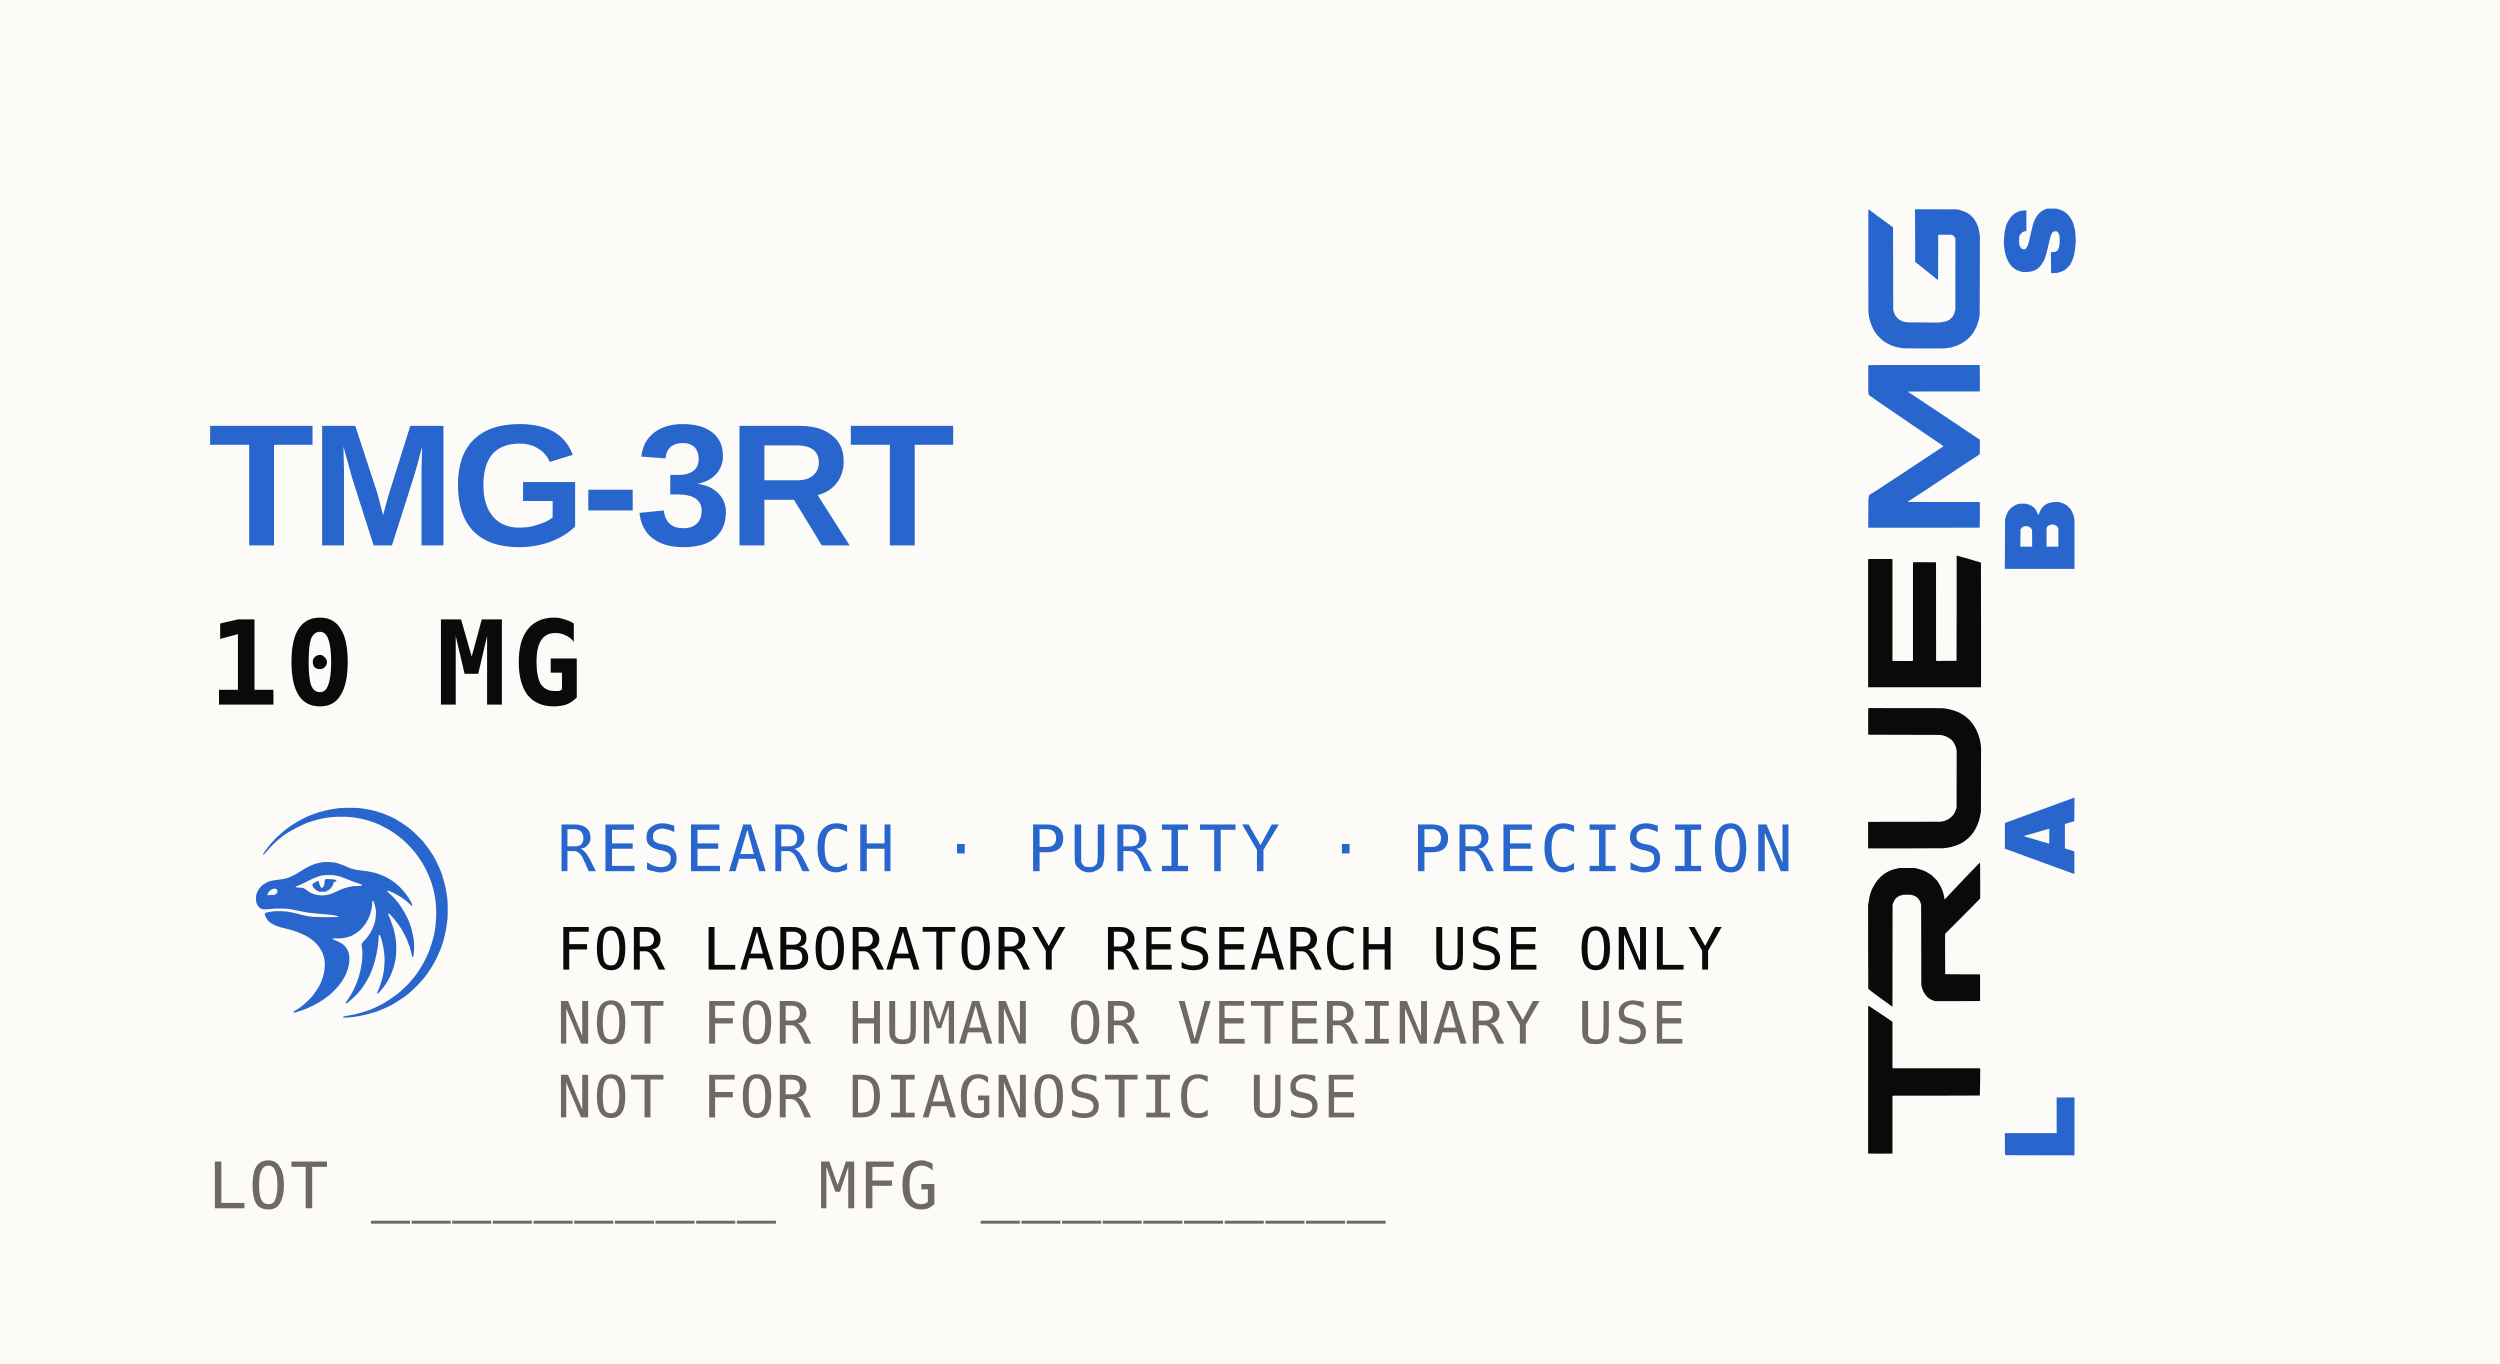
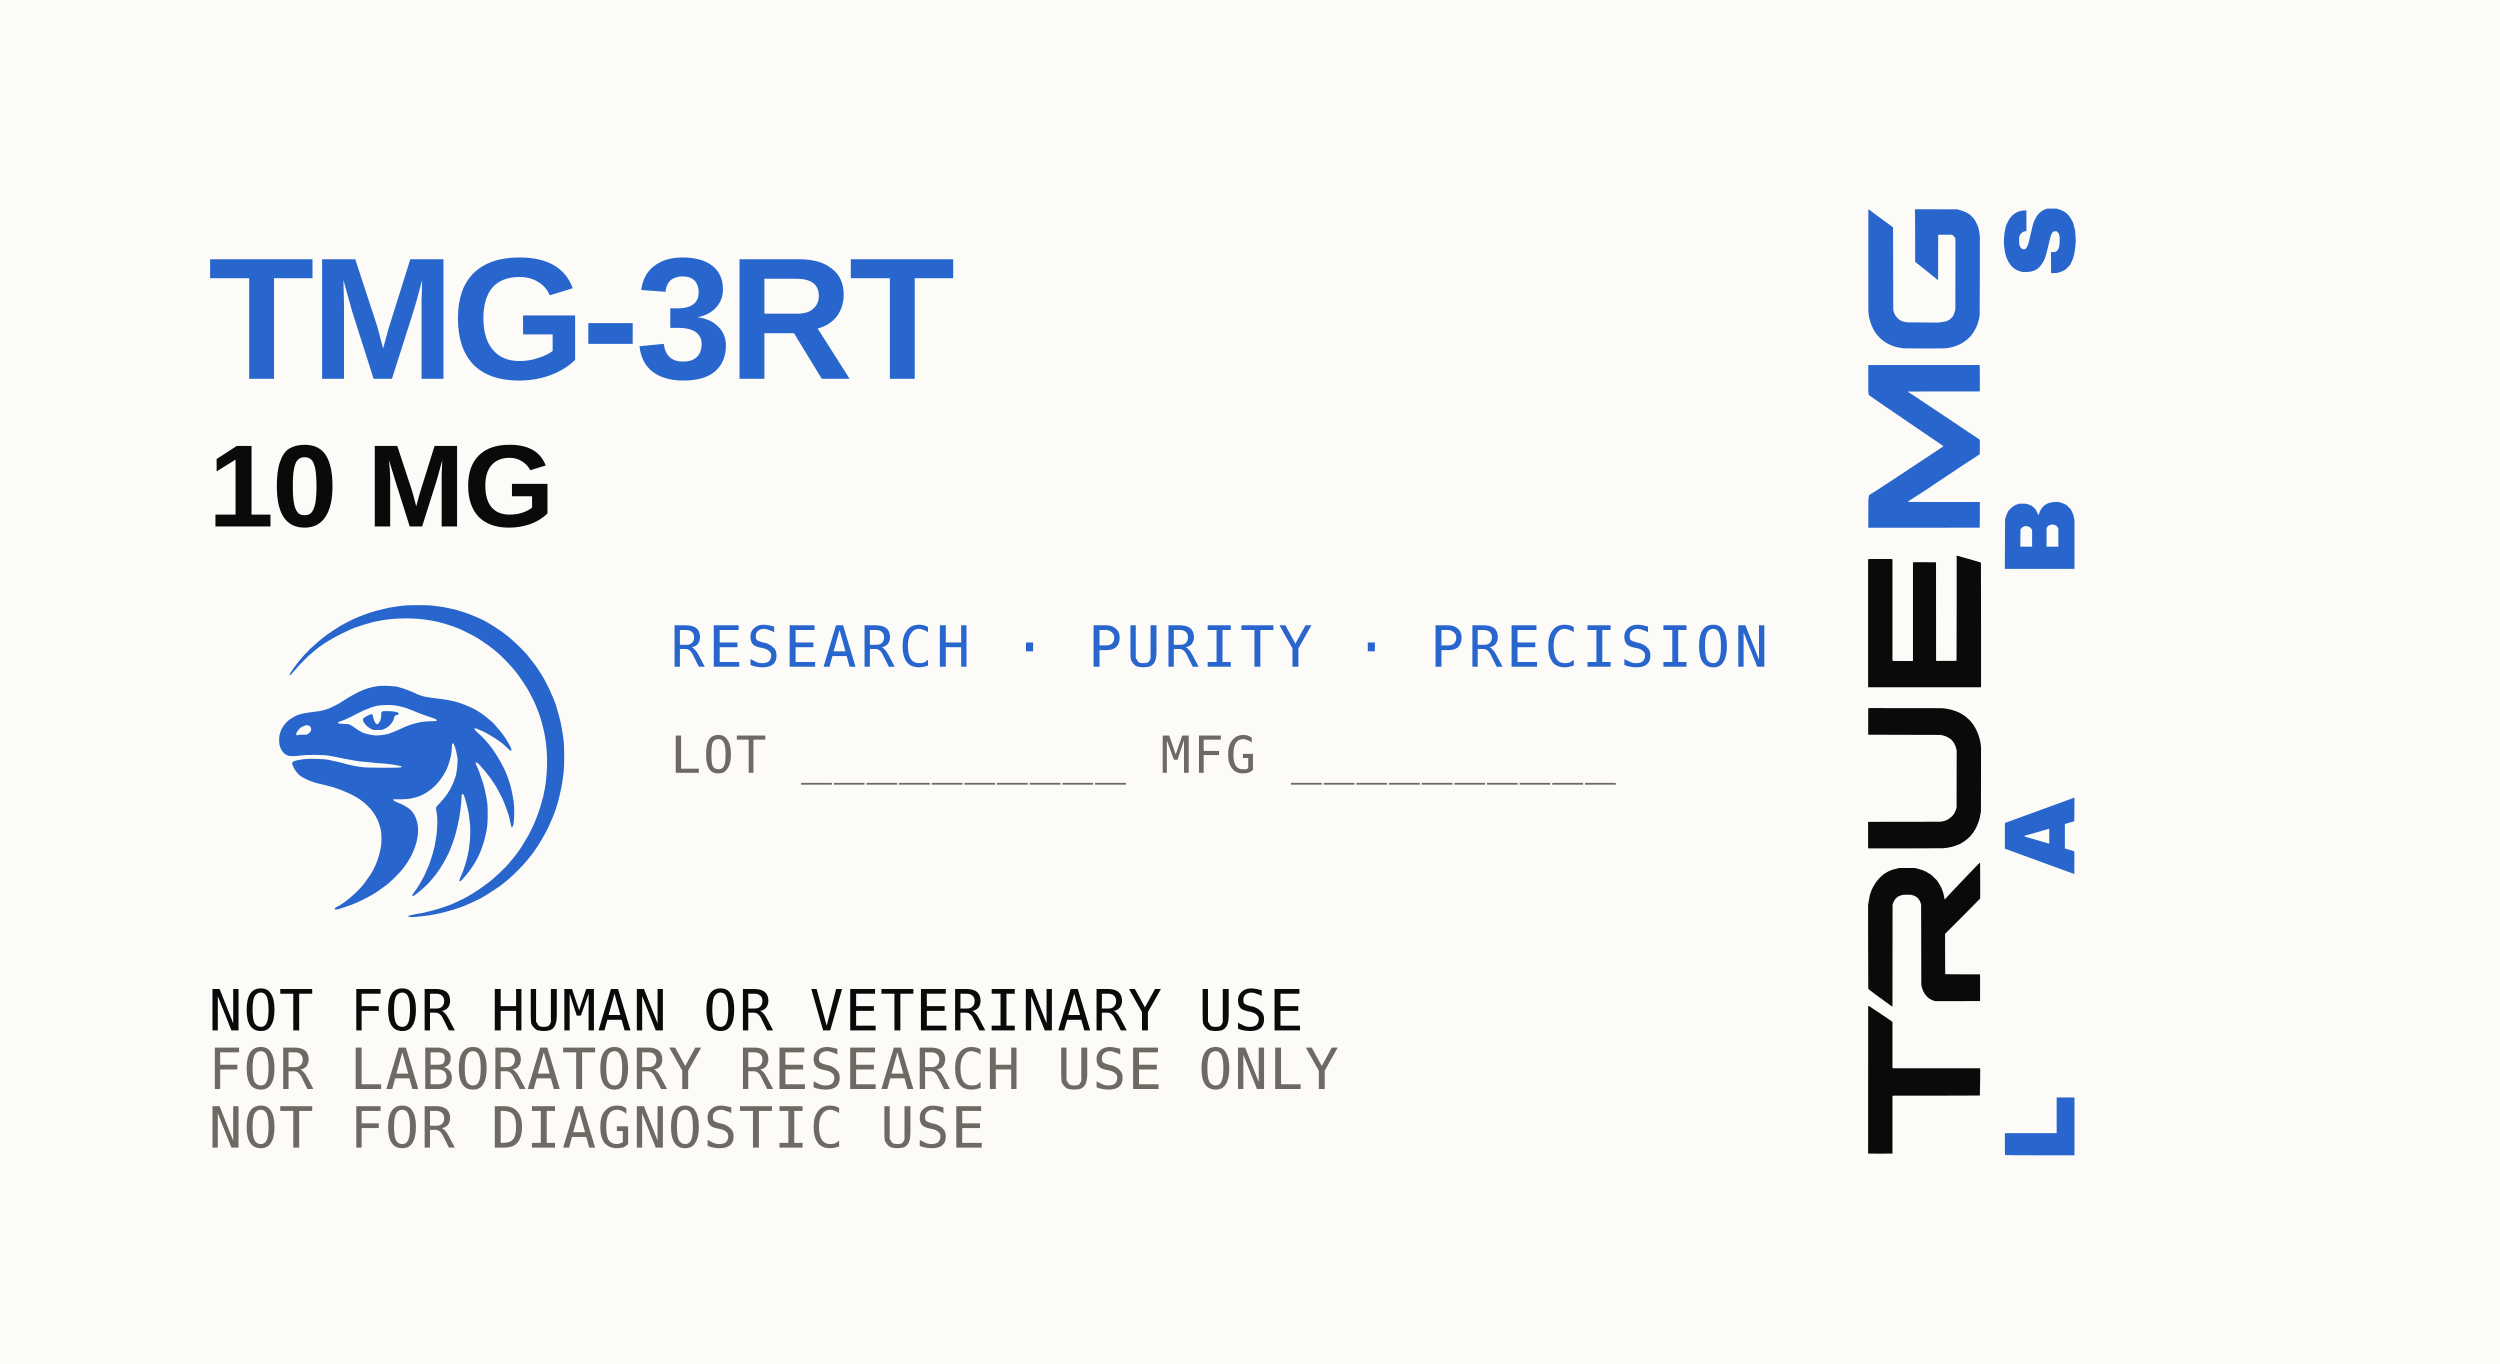
<svg xmlns="http://www.w3.org/2000/svg" width="66.0mm" height="36.0mm" viewBox="0 0 66.0 36.0">
  <rect x="0" y="0" width="66.0" height="36.0" fill="#FCFBF8" />
  <g transform="translate(49.30,30.50) rotate(-90) scale(0.004437)">
    <g transform="translate(0,681) scale(0.025,-0.025)" stroke="none">
      <g fill="#0A0A0B">
        <path d="M465 27020 l-58 -59 -15 -2770 c-8 -1524 0 -2802 18 -2841 l33 -70 6816 0 6815 0 61 -61 61 -61 -3 -10322 c-2 -5867 12 -10336 32 -10355 19 -18 1457 -45 3195 -61 l3160 -28 70 77 70 78 0 10325 0 10325 77 42 78 41 5439 0 5440 0 86 110 c125 160 843 1198 1065 1538 295 455 724 1099 1709 2569 l910 1356 -12 104 -12 103 -17488 9 -17488 9 -59 -58z" />
        <path d="M39653 27037 c-49 -18 -221 -200 -384 -405 -458 -576 -1855 -2468 -2161 -2925 -179 -268 -743 -1037 -1416 -1929 -166 -221 -278 -407 -266 -440 l22 -57 12086 -12 12086 -12 278 -88 c640 -203 1152 -536 1485 -965 307 -395 445 -712 569 -1304 l66 -320 0 -800 0 -800 -66 -300 c-181 -812 -569 -1408 -1152 -1768 -273 -168 -352 -202 -789 -341 l-351 -111 -9580 -21 -9580 -22 -300 -72 c-898 -215 -1753 -647 -2317 -1169 -555 -514 -833 -960 -1109 -1776 l-74 -220 -9 -5315 c-6 -2923 5 -5341 24 -5374 l33 -60 3113 -1 3113 0 48 65 47 66 6 4063 c3 2235 15 4080 27 4100 13 21 2011 36 4813 36 l4790 0 4138 -4134 c2275 -2274 4176 -4155 4224 -4180 l88 -46 3836 0 c2110 0 4003 12 4207 26 l369 26 19 50 c22 57 -449 537 -1427 1453 -693 648 -3219 3069 -3680 3525 -144 143 -513 492 -821 776 -307 284 -765 716 -1018 960 -460 444 -678 647 -1334 1239 l-350 316 13 64 12 65 180 30 c98 16 287 47 419 68 1108 179 2211 624 3280 1324 l560 366 620 626 620 626 263 400 c457 695 732 1203 890 1648 218 612 370 1114 408 1352 14 88 56 250 92 360 l67 200 0 1860 0 1860 -67 280 c-37 154 -105 451 -152 660 -425 1916 -1544 3522 -3281 4711 -1373 939 -2719 1447 -4380 1652 -176 22 -437 66 -580 99 l-260 59 -9960 -6 c-5478 -3 -9999 -20 -10047 -38z" />
        <path d="M73081 27003 l-41 -78 3 -8632 c2 -4748 18 -8831 36 -9073 101 -1383 432 -2698 970 -3860 66 -143 137 -296 156 -340 20 -44 107 -188 194 -320 88 -132 189 -294 225 -360 209 -379 985 -1283 1459 -1702 967 -852 2219 -1538 3517 -1926 650 -194 1101 -302 1480 -354 165 -23 381 -62 480 -87 l180 -46 7678 -14 7679 -14 341 41 c875 105 996 127 1782 328 1078 274 2363 850 3164 1418 90 64 252 177 360 252 187 130 549 429 780 644 172 160 902 995 1009 1154 55 80 204 315 333 521 129 206 275 440 325 520 50 80 106 181 125 225 20 44 83 188 142 320 184 414 294 707 421 1120 67 220 148 481 179 580 32 99 77 306 101 460 24 154 62 337 84 406 22 69 70 384 107 700 l66 574 11 8700 12 8700 -51 100 -50 100 -3067 0 -3067 0 -52 -52 -52 -52 -24 -8508 -24 -8508 -44 -260 c-110 -664 -270 -1122 -588 -1684 -416 -734 -817 -1122 -1520 -1473 -547 -273 -643 -308 -1159 -424 l-449 -100 -6776 10 -6776 11 -200 71 c-110 39 -290 99 -400 133 -249 78 -763 334 -1012 503 -573 388 -1285 1345 -1482 1993 -23 77 -72 239 -109 360 -36 121 -85 364 -108 540 l-41 320 -14 8515 -13 8515 -45 55 -46 55 -3073 0 -3074 0 -42 -77z" />
        <path d="M111470 27037 l-70 -41 0 -13357 0 -13356 77 -42 78 -41 14699 0 c8085 0 14727 11 14761 23 73 29 147 254 589 1797 45 154 107 361 140 460 63 190 147 481 240 830 105 394 171 630 288 1030 333 1138 450 1584 428 1620 l-25 40 -12447 1 c-6847 0 -12469 14 -12496 31 l-47 30 -13 2367 -12 2367 52 52 52 52 11644 8 11643 7 44 44 44 44 13 2601 14 2601 -64 97 -64 98 -11636 0 -11636 0 -65 65 -65 65 9 2319 10 2320 55 55 56 56 12035 0 12036 0 42 77 41 78 0 2733 0 2734 -61 88 -61 87 -15129 1 -15129 0 -70 -41z" />
      </g>
      <g fill="#2866CD">
        <path d="M149428 26991 l-69 -51 0 -13193 c0 -7256 10 -13210 23 -13230 14 -22 1228 -37 3012 -37 l2990 0 48 48 48 48 0 8485 c0 4667 11 8496 24 8510 51 51 137 -27 250 -225 101 -177 300 -490 866 -1360 66 -102 354 -541 640 -976 286 -435 601 -923 700 -1084 99 -162 321 -503 493 -760 172 -256 505 -753 740 -1103 235 -350 445 -663 467 -695 22 -31 510 -762 1084 -1623 574 -861 1170 -1754 1324 -1985 154 -231 405 -609 558 -840 153 -231 503 -754 776 -1163 274 -408 516 -772 538 -808 22 -36 195 -296 384 -577 189 -282 556 -836 816 -1232 1081 -1646 1205 -1838 1541 -2380 75 -121 155 -233 178 -249 22 -17 800 -30 1727 -30 l1686 -1 119 135 c65 75 217 295 338 490 237 384 977 1507 1354 2055 228 331 2457 3644 2617 3889 44 67 699 1051 1456 2187 757 1135 1423 2135 1480 2222 180 274 1884 2825 1961 2936 156 223 1269 1899 1393 2098 72 114 250 393 396 620 l265 412 64 -13 65 -12 10 -8456 10 -8455 45 -54 45 -54 3045 1 c1675 0 3068 15 3097 33 l52 33 3 9997 c2 5498 1 11430 -2 13183 l-5 3187 -64 64 -64 64 -3106 -3 -3106 -4 -378 -57 -379 -56 -90 -91 c-86 -86 -510 -688 -1208 -1715 -174 -255 -384 -561 -468 -680 -84 -119 -276 -396 -427 -616 -151 -220 -458 -665 -682 -990 -1061 -1535 -1504 -2184 -2993 -4392 -102 -151 -291 -424 -420 -606 -395 -558 -1826 -2658 -2692 -3952 -243 -363 -534 -795 -646 -960 -362 -533 -933 -1370 -1216 -1780 -151 -220 -481 -706 -734 -1080 -645 -958 -666 -976 -803 -710 -42 83 -173 285 -290 450 -117 165 -304 439 -414 609 -110 170 -319 485 -464 700 -262 388 -699 1050 -1710 2591 -288 440 -580 881 -649 980 -69 99 -254 378 -411 620 -158 242 -361 548 -451 680 -281 410 -2516 3790 -2639 3990 -64 104 -235 365 -380 580 -145 214 -333 498 -417 630 -84 132 -354 546 -599 920 -245 374 -615 940 -823 1259 -207 318 -435 660 -505 760 -71 99 -211 316 -313 481 -101 165 -291 462 -420 660 -130 198 -296 457 -368 575 -72 117 -167 271 -211 341 -44 69 -139 228 -212 352 -169 288 -192 306 -474 358 -129 23 -333 61 -454 84 l-220 41 -3341 16 -3341 15 -70 -51z" />
        <path d="M200748 27015 c-12 -12 -199 -36 -415 -54 -432 -34 -1041 -135 -1353 -224 -1056 -300 -1666 -529 -2360 -890 -1428 -741 -2792 -2118 -3512 -3547 -409 -812 -663 -1509 -787 -2160 -25 -132 -70 -357 -100 -500 -79 -379 -135 -742 -162 -1060 -43 -494 -55 -9253 -14 -9700 56 -610 149 -1204 259 -1660 102 -419 325 -1132 377 -1200 16 -22 80 -166 140 -320 130 -331 384 -846 530 -1076 305 -481 394 -610 605 -874 491 -615 1084 -1182 1642 -1570 290 -202 1442 -860 1505 -860 28 0 101 -26 164 -59 200 -104 621 -251 1093 -383 253 -70 546 -153 651 -184 105 -31 330 -75 500 -97 170 -23 390 -53 489 -68 99 -14 4347 -33 9440 -40 l9260 -14 540 64 c656 78 1322 222 1791 386 457 161 1227 540 1629 803 397 259 1101 959 1378 1369 420 622 746 1395 972 2303 l125 500 14 4945 15 4946 -71 71 -71 71 -1581 -27 c-870 -14 -3652 -26 -6184 -26 l-4603 0 -358 -430 c-730 -878 -909 -1102 -1673 -2099 -240 -314 -558 -715 -706 -891 -148 -176 -383 -466 -523 -644 -337 -431 -699 -871 -887 -1081 -88 -98 -148 -202 -140 -243 l14 -72 5305 -10 5304 -10 53 -64 53 -63 2 -1507 2 -1506 -91 -224 c-110 -274 -304 -474 -603 -623 l-226 -113 -8400 4 -8400 4 -320 70 c-469 102 -882 246 -1179 409 l-261 145 -360 364 -361 364 -139 260 c-255 475 -361 834 -439 1480 -25 209 -65 499 -88 643 l-43 264 25 3744 25 3744 40 105 c22 58 40 190 41 293 1 337 223 944 505 1380 483 748 1297 1294 2194 1474 l240 48 9794 23 9795 22 117 140 c64 77 166 212 225 299 139 203 491 691 749 1038 529 712 1029 1396 1202 1646 106 153 235 331 287 397 354 447 648 839 1069 1427 120 168 302 408 403 532 l184 226 -13 87 -12 88 -12145 8 c-6680 5 -12155 -1 -12167 -13z" />
      </g>
    </g>
    <g transform="translate(0,811.8) scale(2.00071)">
      <g transform="translate(0,214) scale(0.025,-0.025)" fill="#2866CD" stroke="none">
        <path d="M108180 8534 c-883 -105 -1223 -191 -1720 -433 -723 -354 -1137 -832 -1320 -1524 l-62 -237 -3 -388 c-4 -854 255 -1416 851 -1840 580 -413 916 -536 2354 -856 1425 -317 1640 -428 1640 -841 l0 -141 -113 -114 -114 -113 -214 -63 -214 -64 -425 0 c-504 0 -844 55 -1052 172 l-152 85 -83 134 -83 134 -20 258 -21 258 -1245 -10 -1244 -11 9 -334 9 -334 66 -266 c36 -146 121 -374 189 -506 l125 -240 281 -282 281 -281 281 -146 c560 -291 1154 -435 2099 -509 l500 -39 606 38 606 39 461 117 462 116 312 163 c696 362 1073 805 1299 1525 l94 299 -2 560 -2 560 -94 240 c-217 556 -654 973 -1318 1259 -413 178 -717 261 -1834 501 -954 205 -1224 295 -1434 476 l-146 126 -4 173 -5 172 146 134 147 134 173 52 173 51 400 1 400 1 151 -53 c299 -106 549 -418 549 -685 l0 -122 1240 0 1240 0 0 232 c0 429 -157 880 -432 1244 -232 306 -531 541 -948 745 l-360 176 -388 100 c-588 151 -1538 223 -2092 157z" />
        <path d="M27 8413 c-15 -14 -27 -1877 -27 -4140 l0 -4113 3440 0 3440 0 0 1060 0 1060 -2120 0 -2120 0 0 3080 0 3080 -1293 0 c-712 0 -1306 -12 -1320 -27z" />
        <path d="M36449 8370 c-16 -38 -696 -1897 -1510 -4130 l-1482 -4060 1338 -11 c735 -5 1345 -2 1355 8 10 10 94 267 186 571 l167 552 1453 0 1453 0 166 -560 166 -560 1408 -11 1408 -10 -54 150 c-226 634 -2882 7899 -2925 8001 l-54 130 -1523 0 -1524 0 -28 -70z m1733 -2892 c92 -340 278 -981 413 -1425 135 -444 245 -826 245 -850 l0 -43 -880 0 -880 0 0 35 c0 20 118 428 261 908 144 480 325 1099 402 1375 77 276 150 534 162 574 12 40 41 66 65 58 l43 -14 169 -618z" />
        <path d="M69760 4303 l0 -4143 2902 0 2901 0 309 62 308 62 334 158 333 158 252 251 251 252 125 248 c69 137 153 351 185 477 l60 229 -1 321 c-1 601 -160 1085 -470 1430 -201 224 -556 447 -848 535 -133 40 -241 82 -241 95 0 12 146 91 325 175 l324 152 189 177 c231 216 381 483 460 821 l61 257 0 322 1 321 -62 239 c-83 323 -270 621 -559 892 l-241 226 -260 128 c-143 71 -368 160 -499 198 l-239 69 -2950 15 -2950 15 0 -4142z m4807 2197 c59 -44 145 -145 190 -225 l83 -146 0 -196 0 -196 -90 -178 -90 -178 -136 -91 -136 -90 -994 0 -994 0 0 702 0 702 1030 -12 1030 -12 107 -80z m151 -3079 c149 -77 276 -287 306 -506 l24 -176 -47 -179 c-53 -196 -161 -336 -329 -424 l-108 -56 -1082 0 -1082 0 0 700 0 700 1102 0 1102 0 114 -59z" />
      </g>
    </g>
  </g>
-   <text x="5.5" y="14.40" font-family="Archivo Black, Archivo, Helvetica Neue, Arial, sans-serif" font-weight="900" font-size="4.60" letter-spacing="-0.12" fill="#2866CD">TMG-3RT</text>
-   <text x="5.5" y="18.60" font-family="IBM Plex Mono, SF Mono, Menlo, monospace" font-weight="600" font-size="3.10" letter-spacing="0.14" fill="#0A0A0B">10 MG</text>
-   <g transform="translate(5.500,20.400) scale(0.004625)">
+   <text x="5.5" y="10.00" font-family="Archivo Black, Archivo, Helvetica Neue, Arial, sans-serif" font-weight="900" font-size="4.60" letter-spacing="-0.12" fill="#2866CD">TMG-3RT</text>
+   <text x="5.5" y="13.90" font-family="Archivo Black, Archivo, Helvetica Neue, Arial, sans-serif" font-weight="900" font-size="3.10" letter-spacing="-0.04" fill="#0A0A0B">10 MG</text>
+   <g transform="translate(5.500,14.600) scale(0.006875)">
    <g transform="translate(0,1600) scale(0.025,-0.025)" fill="#2866CD" stroke="none">
      <path d="M30400 55957 c-297 -16 -720 -59 -940 -94 -220 -35 -598 -91 -840 -124 -768 -105 -982 -149 -2060 -419 -187 -47 -520 -130 -740 -184 -821 -204 -2477 -801 -3440 -1242 -528 -241 -1624 -809 -2100 -1086 -590 -345 -2063 -1335 -2434 -1636 -184 -150 -429 -344 -546 -432 -225 -171 -418 -340 -1592 -1400 -171 -154 -354 -346 -408 -427 -53 -81 -151 -178 -217 -217 -65 -39 -332 -323 -591 -631 -260 -307 -536 -632 -615 -722 -79 -90 -204 -252 -278 -361 -74 -110 -192 -263 -262 -340 -114 -126 -263 -343 -696 -1013 -216 -334 -206 -561 14 -319 54 61 220 236 368 390 148 154 351 382 453 506 583 717 1913 2044 2524 2520 187 146 376 305 420 354 124 139 986 773 1403 1033 152 95 430 269 617 387 719 454 2073 1166 2860 1505 308 133 603 269 657 303 136 88 871 359 1323 488 209 60 422 131 472 159 51 28 280 93 509 144 229 52 529 139 668 194 138 54 485 138 771 186 286 48 664 121 840 162 176 41 500 94 720 119 220 24 553 61 740 82 1195 135 2877 157 4140 55 2107 -171 3829 -563 6000 -1368 547 -203 1543 -682 2440 -1172 805 -441 925 -512 1273 -757 172 -121 406 -279 520 -351 314 -199 918 -640 1261 -920 168 -138 414 -333 546 -433 671 -512 2476 -2380 3072 -3178 171 -230 399 -535 507 -678 203 -270 597 -862 1144 -1720 301 -472 1075 -1973 1331 -2582 244 -582 288 -689 440 -1078 157 -402 526 -1548 526 -1634 0 -25 63 -271 139 -546 425 -1525 659 -3281 692 -5200 24 -1413 -143 -3550 -352 -4500 -43 -198 -116 -563 -160 -812 -45 -249 -115 -537 -156 -640 -40 -103 -95 -296 -122 -428 -70 -351 -400 -1420 -556 -1800 -45 -110 -126 -335 -179 -500 -303 -935 -1266 -2951 -1690 -3540 -48 -66 -136 -217 -195 -335 -59 -118 -223 -384 -363 -590 -141 -206 -291 -442 -333 -525 -80 -157 -865 -1223 -1119 -1521 -80 -93 -265 -302 -411 -463 -146 -160 -293 -345 -327 -409 -114 -218 -2195 -2185 -2830 -2676 -482 -373 -1297 -962 -1638 -1185 -187 -123 -392 -257 -455 -299 -933 -620 -1772 -1089 -2765 -1547 -1211 -558 -1273 -583 -2220 -892 -165 -54 -462 -153 -659 -220 -404 -137 -1597 -460 -1841 -499 -88 -14 -268 -60 -400 -101 -132 -42 -497 -113 -811 -159 -315 -46 -711 -117 -880 -159 -170 -41 -410 -95 -534 -119 -231 -46 -397 -133 -347 -183 95 -94 798 -124 1312 -56 165 22 480 57 700 78 872 82 1752 214 2260 340 209 52 470 107 580 122 229 33 1212 293 1670 443 170 56 494 152 720 213 225 62 554 167 730 234 812 310 1131 440 1222 499 54 35 216 108 361 162 314 117 1446 662 1757 846 121 71 355 207 520 301 366 210 1934 1241 2396 1576 184 134 481 371 660 526 178 155 414 350 524 433 303 227 1686 1577 2220 2165 530 584 702 788 1026 1220 124 165 288 365 363 445 76 80 195 237 265 348 69 111 214 324 322 474 107 150 267 390 356 533 591 958 912 1505 1022 1741 70 149 190 374 268 501 77 128 192 355 255 505 63 150 272 615 464 1033 191 418 388 895 437 1060 48 165 128 376 176 469 47 93 114 299 147 457 34 159 105 389 159 511 54 123 134 394 178 603 44 209 133 578 197 820 205 766 368 1607 466 2396 53 420 127 980 164 1244 103 719 104 3773 2 4678 -40 351 -80 651 -89 666 -10 15 -53 304 -97 642 -44 338 -123 794 -176 1014 -53 220 -110 499 -126 620 -35 263 -450 1784 -595 2180 -56 154 -103 326 -103 383 -1 57 -46 192 -102 300 -55 108 -130 296 -165 417 -36 121 -106 301 -157 400 -51 99 -137 297 -190 440 -127 339 -665 1495 -792 1700 -54 88 -134 241 -177 340 -180 415 -1143 1960 -1598 2567 -399 531 -784 1023 -1271 1625 -285 353 -1603 1669 -2131 2128 -215 187 -483 422 -594 522 -112 101 -303 252 -424 337 -121 85 -274 203 -340 262 -268 241 -2259 1538 -2760 1799 -154 81 -352 185 -440 232 -251 134 -937 448 -980 448 -21 0 -151 53 -289 119 -523 248 -1616 649 -2243 823 -194 54 -383 113 -420 133 -38 19 -212 65 -388 103 -176 37 -574 130 -885 205 -311 75 -689 154 -840 175 -151 22 -572 84 -935 139 -363 54 -912 118 -1220 141 -624 46 -2827 46 -3660 -1z" />
      <path d="M26520 43595 c-1503 -101 -2804 -534 -4460 -1485 -714 -409 -983 -571 -1100 -661 -55 -43 -163 -110 -240 -149 -77 -40 -201 -119 -276 -176 -252 -192 -912 -540 -1832 -966 -362 -168 -1371 -434 -1832 -483 -220 -24 -849 -105 -1397 -181 -1084 -151 -1615 -302 -2108 -598 -124 -75 -244 -136 -267 -136 -23 0 -123 -62 -222 -138 -99 -75 -243 -170 -319 -210 -194 -101 -835 -791 -958 -1032 -57 -110 -148 -261 -204 -335 -55 -74 -113 -191 -127 -260 -15 -69 -77 -242 -139 -385 -93 -215 -119 -350 -150 -780 -62 -878 26 -1314 388 -1935 234 -401 636 -717 1052 -828 273 -73 1001 -73 1501 0 1439 208 4011 182 5050 -52 99 -22 459 -87 800 -145 341 -57 728 -138 860 -179 132 -41 510 -114 840 -162 330 -47 780 -129 1000 -181 220 -51 607 -113 860 -136 253 -24 865 -80 1360 -124 495 -45 981 -98 1080 -118 99 -20 306 -37 460 -38 354 -3 1780 -140 2269 -220 561 -91 1231 -246 1282 -297 107 -107 -50 -145 -708 -168 -1005 -37 -4364 -9 -5019 41 -919 71 -2277 343 -3524 706 -295 86 -642 164 -1920 435 -801 170 -2892 235 -3833 119 -689 -85 -1433 -246 -1627 -352 -142 -77 -161 -105 -172 -254 -7 -100 14 -219 54 -296 36 -70 115 -247 175 -392 132 -321 525 -849 832 -1119 668 -585 2172 -1205 3551 -1464 184 -34 412 -90 507 -124 95 -34 263 -78 373 -99 481 -89 2334 -717 2607 -883 70 -43 250 -120 400 -172 244 -83 464 -195 1313 -665 764 -423 1614 -1125 2248 -1858 531 -613 1106 -1620 1268 -2220 39 -143 124 -429 189 -636 240 -761 257 -2233 37 -3317 -217 -1075 -632 -2255 -1116 -3173 -229 -434 -819 -1321 -1340 -2014 -1001 -1331 -3082 -3113 -4317 -3698 -201 -95 -291 -207 -251 -311 40 -104 505 -42 935 126 201 79 390 143 420 143 30 0 161 38 291 85 130 47 425 153 656 235 1057 378 1752 700 3120 1446 773 421 1073 619 2200 1450 708 522 898 688 1617 1407 888 889 1167 1215 1709 1992 459 658 952 1543 1074 1925 28 88 87 232 131 320 162 320 426 1184 487 1588 34 226 81 482 105 568 24 86 47 446 51 800 5 574 -6 700 -108 1164 -196 892 -591 1610 -1163 2111 -348 305 -1330 854 -1763 986 -288 88 -828 392 -822 463 7 83 242 104 886 80 867 -32 1816 58 2336 222 198 62 469 141 603 175 749 190 2014 1010 2759 1788 834 871 1481 1889 1872 2948 371 1003 586 2015 587 2767 0 510 43 700 159 700 169 0 460 -829 623 -1780 l107 -620 -22 -660 c-20 -592 -86 -1119 -231 -1831 -41 -202 -387 -1161 -474 -1316 -22 -40 -93 -192 -157 -337 -367 -838 -1079 -1848 -1882 -2673 -599 -615 -608 -633 -509 -1135 146 -744 192 -1447 147 -2272 -48 -871 -109 -1582 -139 -1632 -12 -18 -67 -361 -124 -762 -56 -401 -146 -867 -198 -1036 -53 -168 -107 -378 -122 -466 -14 -88 -78 -322 -141 -520 -64 -198 -160 -504 -214 -680 -152 -499 -411 -1216 -459 -1274 -24 -29 -90 -177 -147 -329 -57 -152 -145 -349 -195 -437 -51 -88 -122 -250 -158 -360 -36 -110 -119 -281 -185 -380 -66 -99 -120 -197 -120 -218 0 -20 -72 -160 -160 -310 -88 -149 -235 -402 -327 -562 -315 -549 -487 -810 -761 -1157 -516 -654 -501 -911 32 -556 404 269 1699 1403 2036 1782 132 149 367 412 523 584 778 860 1696 2237 2305 3457 131 264 289 579 351 700 62 121 141 322 177 448 36 125 128 358 204 519 77 160 140 315 140 345 0 29 52 183 115 341 392 980 975 3467 1107 4727 32 308 86 767 118 1020 33 253 61 649 62 880 5 962 253 961 558 -3 94 -296 211 -735 261 -977 49 -242 135 -611 191 -820 55 -209 121 -587 145 -840 25 -253 62 -559 82 -680 172 -1013 156 -2619 -38 -3940 -42 -286 -88 -619 -102 -740 -14 -121 -76 -427 -137 -680 -61 -253 -150 -622 -197 -820 -127 -538 -590 -1900 -721 -2122 -39 -66 -146 -312 -238 -546 -153 -393 -176 -552 -79 -552 54 0 393 237 393 275 0 17 149 195 331 395 955 1050 1835 2420 2383 3710 337 792 716 1965 832 2574 36 190 109 535 161 766 162 707 225 1653 199 3000 -22 1204 -30 1285 -245 2420 -174 915 -259 1298 -325 1453 -34 81 -78 246 -98 366 -20 121 -90 346 -154 500 -65 155 -172 452 -238 661 -219 697 -371 1096 -590 1549 -225 468 -255 587 -158 625 60 23 542 -311 542 -375 0 -18 167 -210 371 -426 204 -216 424 -465 490 -553 65 -88 227 -295 361 -460 806 -1000 1475 -2061 2055 -3260 159 -330 307 -633 329 -674 87 -161 473 -1149 536 -1371 37 -129 117 -352 179 -495 130 -300 330 -1063 443 -1694 78 -431 162 -666 238 -666 74 0 192 250 233 495 136 809 151 2549 29 3405 -164 1155 -478 2567 -677 3046 -53 129 -120 333 -147 454 -28 121 -91 301 -140 400 -49 99 -112 252 -139 340 -263 842 -1447 2937 -2313 4092 -647 863 -1321 1593 -2113 2292 -380 335 -559 564 -507 649 35 57 368 -4 513 -94 72 -44 234 -116 359 -159 125 -43 285 -113 354 -156 69 -43 225 -117 346 -164 193 -76 779 -416 1600 -929 143 -89 368 -246 500 -349 132 -103 324 -236 427 -295 103 -59 226 -156 273 -217 47 -60 209 -209 361 -330 151 -121 341 -298 423 -393 147 -172 412 -367 500 -367 65 0 11 374 -86 593 -41 95 -200 374 -352 620 -152 246 -308 510 -346 587 -75 150 -584 868 -818 1153 -619 756 -1136 1324 -1463 1607 -910 786 -1306 1090 -1806 1385 -172 102 -385 235 -473 295 -208 143 -717 397 -1153 577 -191 79 -504 209 -697 289 -192 80 -485 187 -650 238 -165 50 -453 139 -640 196 -545 168 -1843 407 -2580 476 -374 34 -869 97 -1100 139 -231 41 -582 94 -780 116 -361 41 -1191 293 -1520 460 -595 303 -1597 706 -2220 892 -828 248 -1011 292 -1227 295 -114 1 -339 19 -500 39 -451 57 -1085 72 -1593 38z m1750 -2955 c603 -47 1755 -303 2219 -493 182 -75 385 -148 451 -164 66 -15 237 -80 380 -143 809 -358 2387 -945 3079 -1146 331 -96 539 -198 665 -324 l62 -61 -65 -65 c-53 -53 -213 -68 -952 -89 -973 -28 -1196 -54 -1970 -230 -915 -207 -1807 -533 -2759 -1007 -349 -173 -1455 -617 -1800 -722 -198 -60 -1095 -189 -1477 -212 -768 -46 -2093 236 -2671 568 -510 292 -675 400 -952 621 -165 132 -444 309 -620 393 l-320 152 -722 36 c-406 19 -761 55 -810 82 -106 56 -115 157 -18 191 39 13 178 68 310 123 132 55 384 151 560 213 176 62 653 285 1060 495 407 211 947 483 1200 605 253 122 559 273 680 335 121 62 328 144 460 181 132 37 313 110 402 161 90 52 307 131 483 176 176 45 382 108 458 139 375 156 1784 254 2667 185z m-12741 -3188 c84 -49 157 -141 206 -259 153 -369 -11 -726 -452 -985 l-183 -108 -600 0 c-407 0 -628 -16 -687 -50 -118 -67 -232 -63 -294 11 -172 208 461 1091 900 1255 118 44 284 119 368 165 187 103 540 89 742 -29z" />
      <path d="M26687 39620 l-119 -100 -18 -470 c-17 -409 -36 -512 -147 -790 -197 -494 -466 -674 -672 -450 -159 174 -361 642 -408 950 -51 326 -114 458 -237 490 -131 34 -1056 -420 -1251 -615 -316 -316 318 -1235 1125 -1629 l379 -186 681 3 680 2 425 205 c315 151 495 269 691 452 333 312 649 831 725 1190 68 324 93 351 426 450 314 94 364 159 230 301 -178 190 -840 297 -1832 297 l-559 0 -119 -100z" />
    </g>
  </g>
-   <text x="14.70" y="23.00" font-family="IBM Plex Mono, SF Mono, Menlo, monospace" font-size="1.71" letter-spacing="0.1" fill="#2866CD">RESEARCH · PURITY · PRECISION</text>
-   <text x="14.70" y="25.60" font-family="IBM Plex Mono, SF Mono, Menlo, monospace" font-size="1.55" letter-spacing="0.03" fill="#0A0A0B">FOR LABORATORY RESEARCH USE ONLY</text>
-   <text x="14.70" y="27.55" font-family="IBM Plex Mono, SF Mono, Menlo, monospace" font-size="1.55" letter-spacing="0.03" fill="#6E6A63">NOT FOR HUMAN OR VETERINARY USE</text>
-   <text x="14.70" y="29.50" font-family="IBM Plex Mono, SF Mono, Menlo, monospace" font-size="1.55" letter-spacing="0.03" fill="#6E6A63">NOT FOR DIAGNOSTIC USE</text>
-   <text x="5.5" y="31.90" font-family="IBM Plex Mono, SF Mono, Menlo, monospace" font-size="1.70" letter-spacing="0.05" fill="#6E6A63">LOT __________   MFG __________</text>
+   <text x="17.70" y="17.60" font-family="IBM Plex Mono, SF Mono, Menlo, monospace" font-size="1.50" letter-spacing="0.1" fill="#2866CD">RESEARCH · PURITY · PRECISION</text>
+   <text x="17.70" y="20.40" font-family="IBM Plex Mono, SF Mono, Menlo, monospace" font-size="1.35" letter-spacing="0.05" fill="#6E6A63">LOT __________  MFG __________</text>
+   <text x="5.5" y="27.20" font-family="IBM Plex Mono, SF Mono, Menlo, monospace" font-size="1.50" letter-spacing="0.03" fill="#0A0A0B">NOT FOR HUMAN OR VETERINARY USE</text>
+   <text x="5.5" y="28.75" font-family="IBM Plex Mono, SF Mono, Menlo, monospace" font-size="1.50" letter-spacing="0.03" fill="#6E6A63">FOR LABORATORY RESEARCH USE ONLY</text>
+   <text x="5.5" y="30.30" font-family="IBM Plex Mono, SF Mono, Menlo, monospace" font-size="1.50" letter-spacing="0.03" fill="#6E6A63">NOT FOR DIAGNOSTIC USE</text>
</svg>
